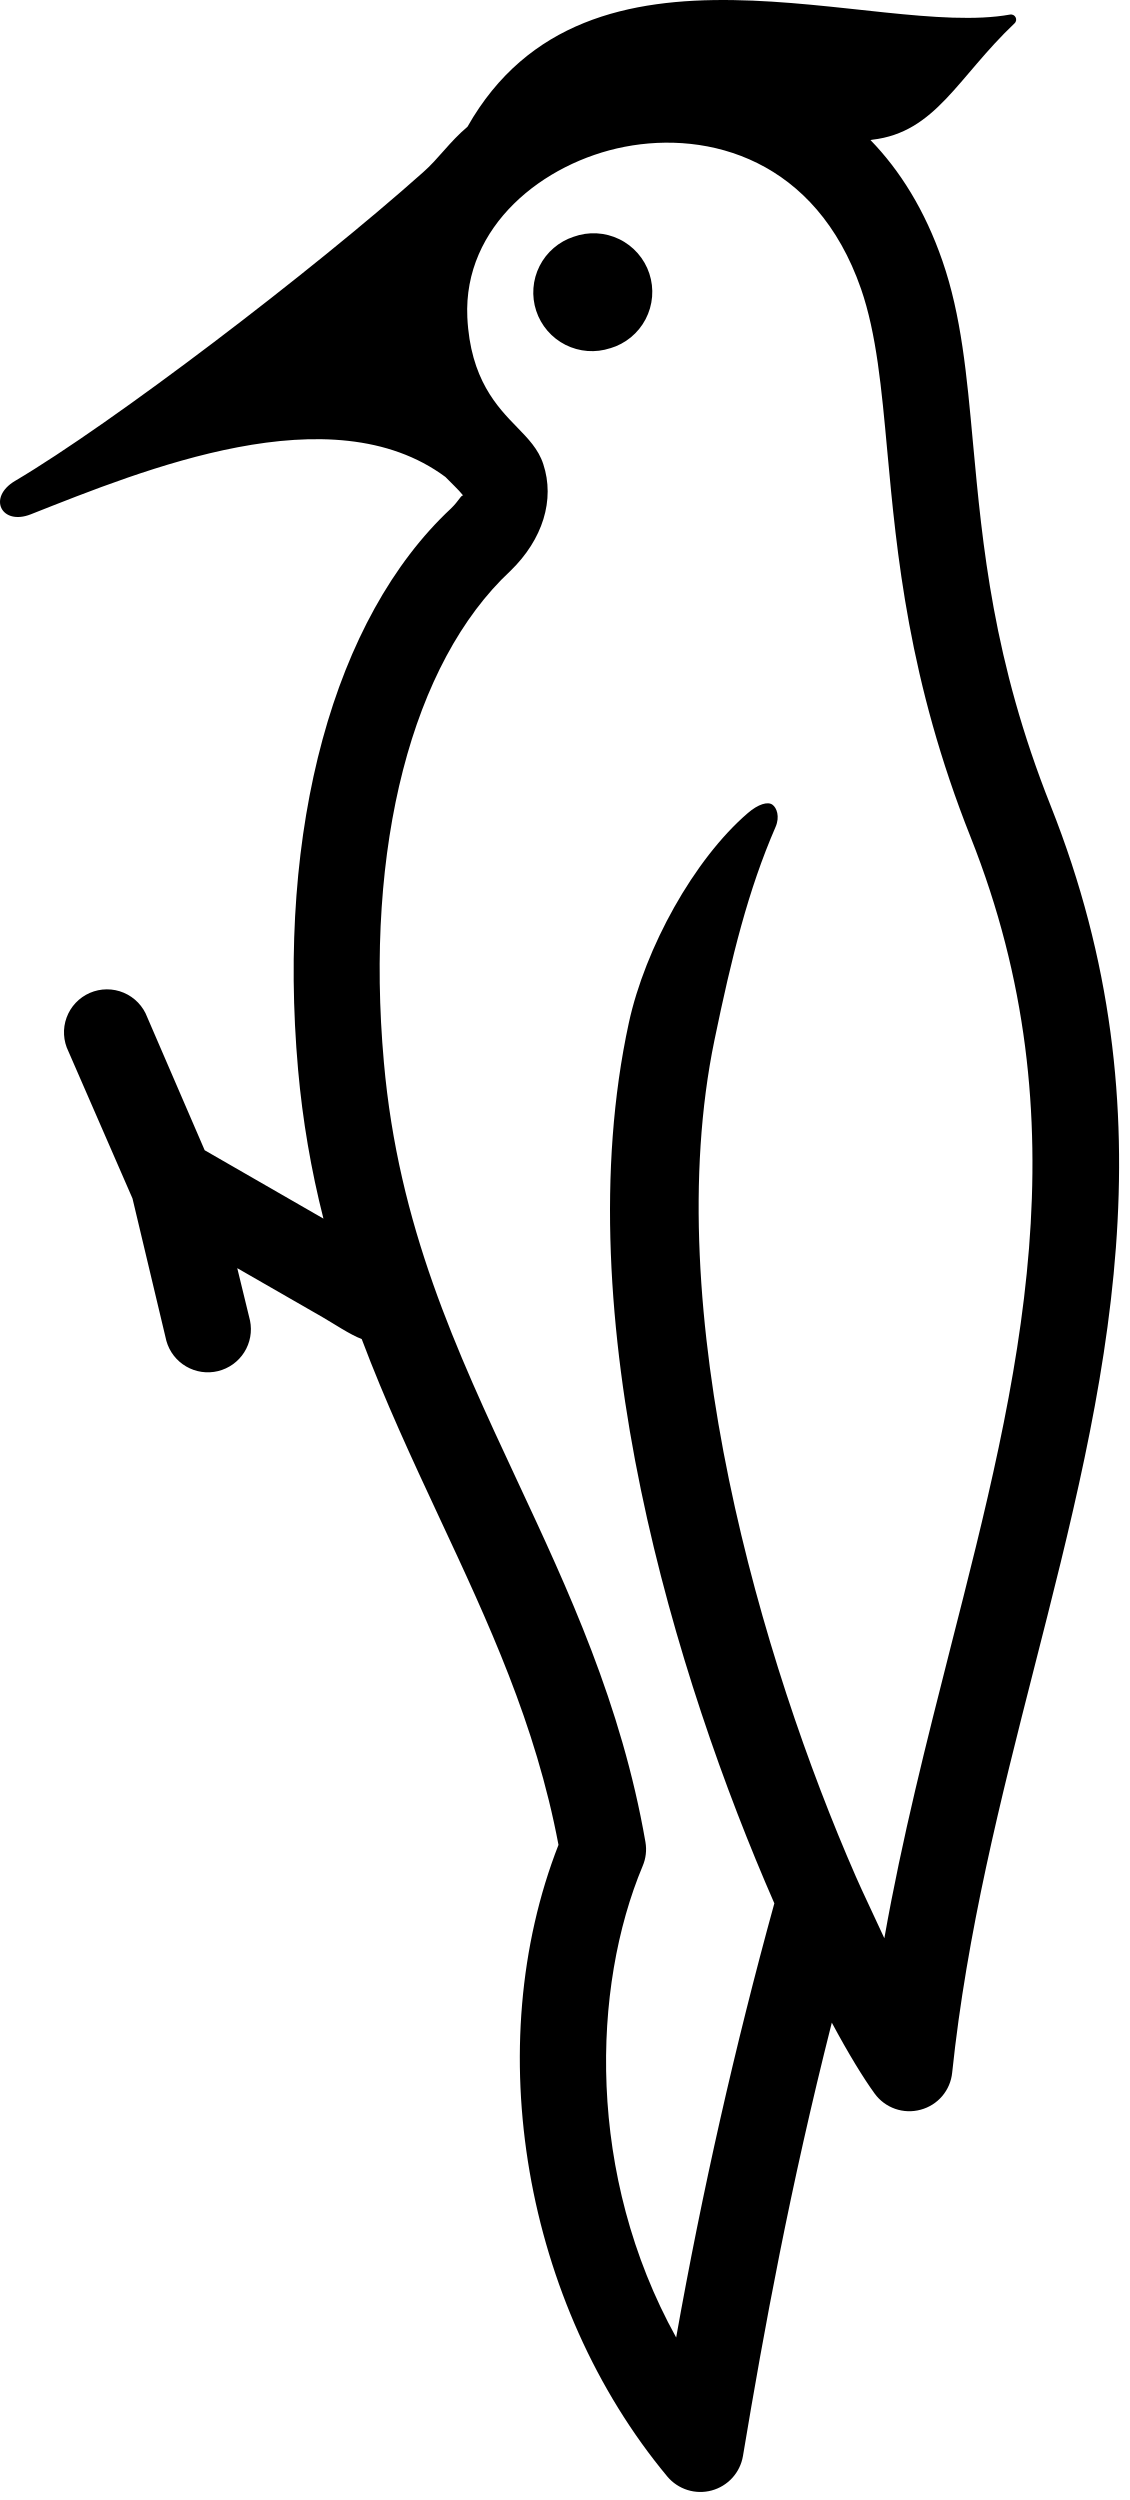
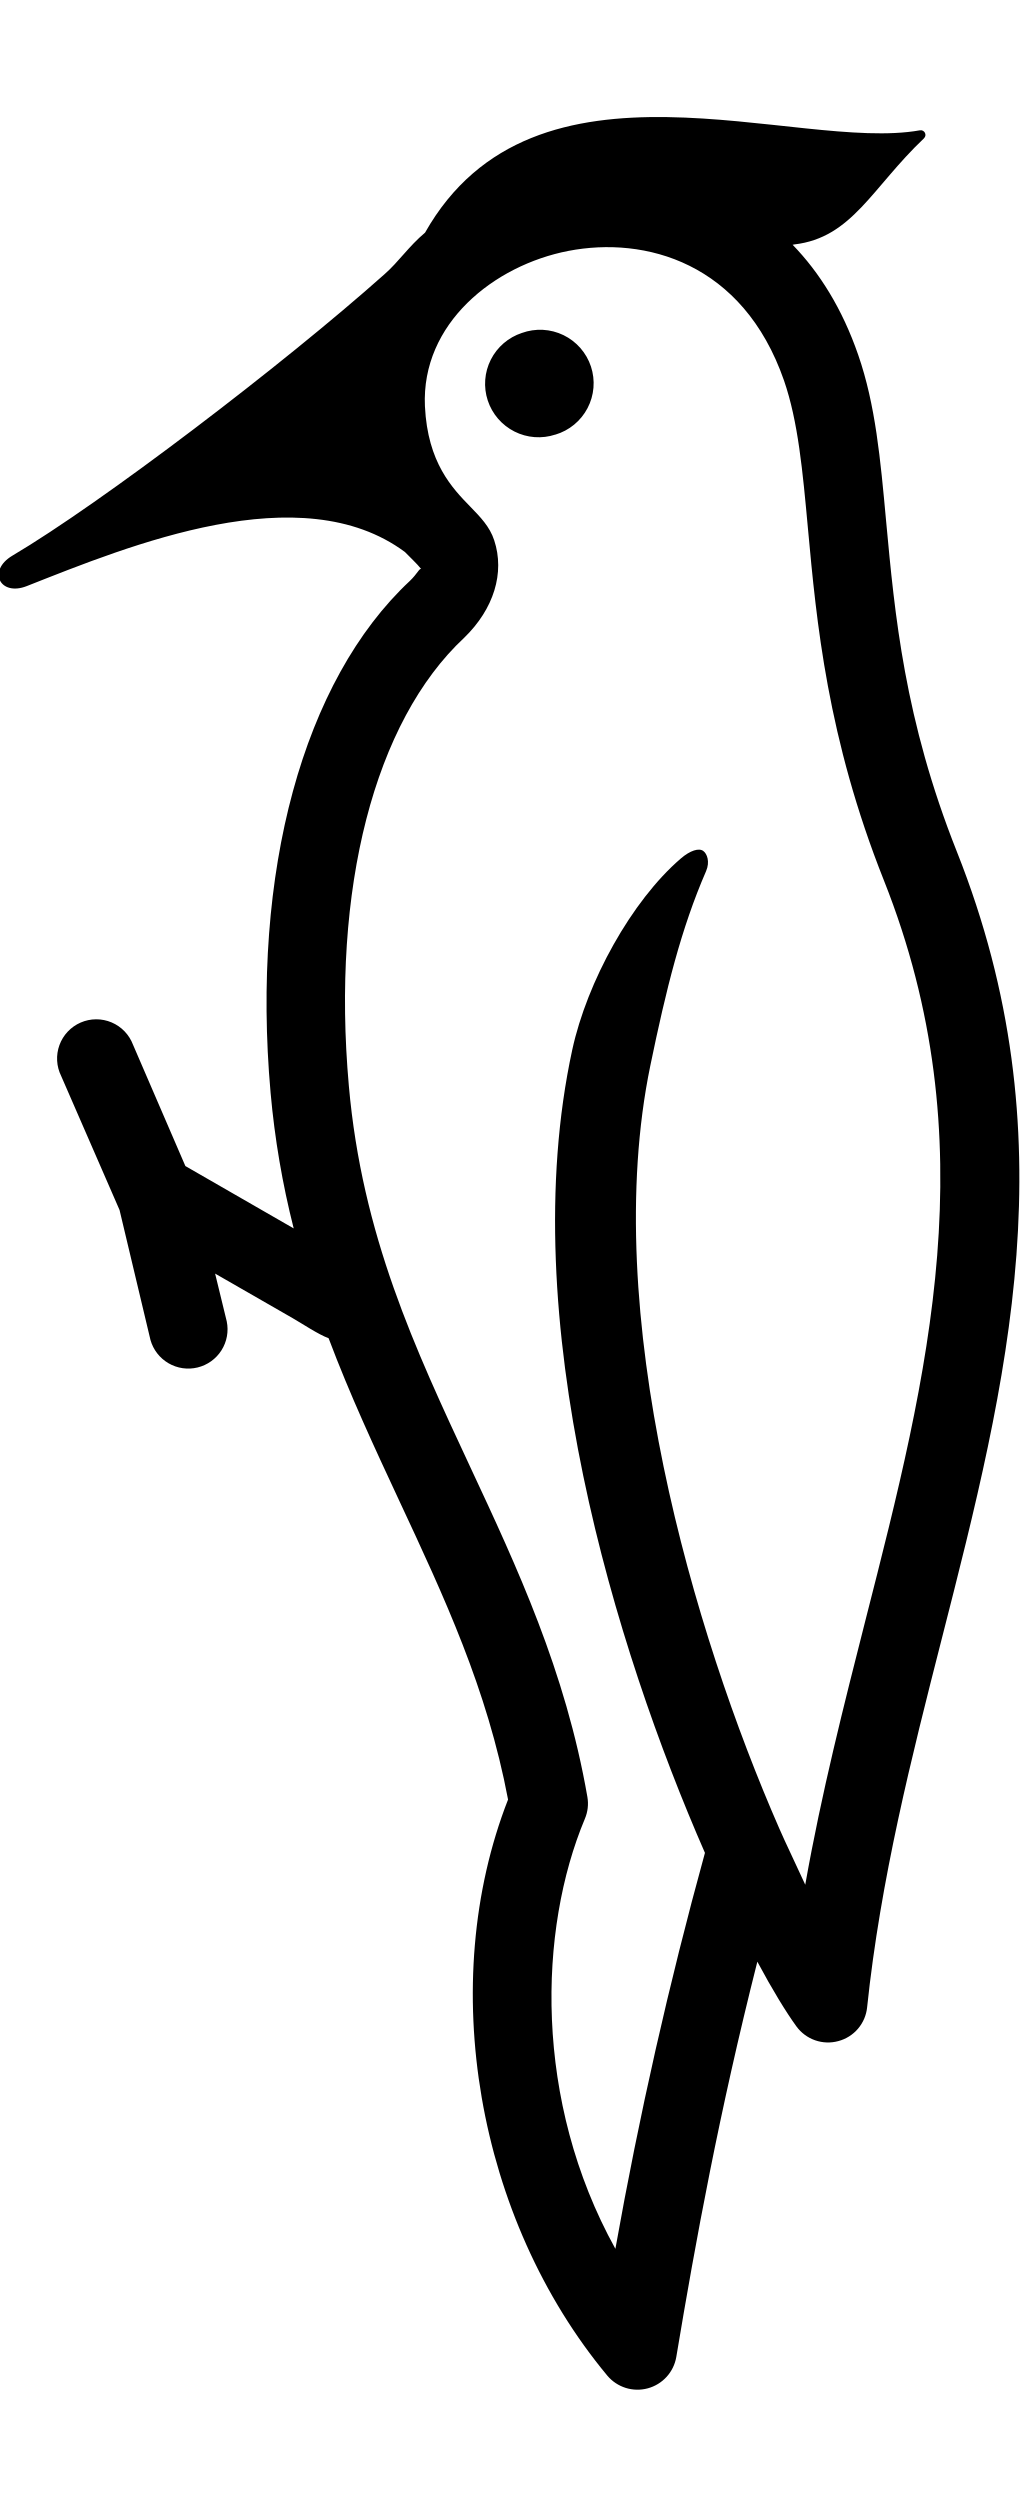
- <svg xmlns="http://www.w3.org/2000/svg" viewBox="0 0 103 228" fill="none">
-   <path d="M92.529 2.125C87.316 7.07 85.338 12.07 79.552 12.743L79.388 12.774C82.061 15.529 84.343 19.147 85.947 23.788C87.675 28.77 88.165 34.175 88.738 40.42C89.602 49.72 90.561 60.256 95.811 73.461C107.111 101.906 100.902 126.325 94.302 152.175C91.284 164.011 88.175 176.252 86.838 189.025C86.76 189.814 86.443 190.561 85.929 191.166C85.414 191.77 84.728 192.203 83.961 192.406C83.196 192.616 82.385 192.587 81.637 192.325C80.888 192.063 80.237 191.579 79.77 190.938C78.738 189.515 77.388 187.315 75.861 184.465C72.043 199.57 69.702 212.329 67.756 223.997C67.629 224.737 67.293 225.426 66.788 225.981C66.282 226.536 65.629 226.935 64.904 227.131C64.179 227.327 63.413 227.312 62.697 227.087C61.981 226.861 61.343 226.436 60.861 225.861C47.77 210.12 43.756 186.606 50.934 168.252C48.847 157.193 44.561 148.025 40.034 138.329C37.597 133.102 35.125 127.793 32.988 122.12C31.952 121.738 30.402 120.693 29.397 120.115L21.638 115.656L22.802 120.438C23.007 121.435 22.817 122.472 22.272 123.331C21.728 124.19 20.871 124.804 19.883 125.045C18.895 125.285 17.851 125.133 16.973 124.619C16.095 124.106 15.45 123.272 15.175 122.293L12.084 109.302L6.243 95.893C6.007 95.416 5.87 94.897 5.841 94.366C5.811 93.835 5.89 93.303 6.073 92.804C6.255 92.305 6.537 91.847 6.902 91.46C7.267 91.073 7.706 90.764 8.194 90.552C8.682 90.341 9.207 90.23 9.739 90.228C10.271 90.225 10.798 90.331 11.287 90.538C11.777 90.746 12.219 91.05 12.588 91.434C12.956 91.818 13.242 92.272 13.429 92.77L18.666 104.902L29.497 111.138C28.368 106.69 27.596 102.159 27.188 97.588C25.225 75.497 30.452 56.343 41.125 46.379C41.865 45.665 42.07 45.102 42.247 45.197C41.816 44.652 41.115 44.015 40.62 43.497C30.243 35.802 13.134 42.829 2.806 46.906C0.129 47.961 -1.175 45.374 1.37 43.861C10.234 38.62 28.406 24.788 38.588 15.711C40.011 14.461 40.984 12.952 42.634 11.561C53.611 -7.825 79.761 3.547 92.111 1.329C92.575 1.247 92.865 1.797 92.529 2.125V2.125ZM42.62 28.938C42.893 34.584 45.361 37.12 47.166 38.974C48.152 39.993 49.102 40.956 49.547 42.329C50.62 45.575 49.511 49.193 46.547 52.07C37.575 60.434 33.252 77.193 35.011 96.888C36.334 111.834 41.593 123.084 47.152 135.002C51.838 145.034 56.679 155.406 58.865 167.997C58.993 168.734 58.904 169.492 58.611 170.179C53.975 181.243 53.452 198.347 61.666 213.179C64.038 199.85 67.026 186.637 70.62 173.584C61.693 153.184 51.516 120.175 57.352 93.275C58.829 86.47 63.279 78.384 68.202 74.152C69.147 73.334 70.029 73.075 70.452 73.393C70.834 73.665 71.138 74.475 70.734 75.411C68.234 81.165 66.738 87.225 65.161 94.847C60.047 119.588 69.506 151.62 78.047 171.129L78.575 172.306L80.652 176.77C82.27 167.615 84.516 158.815 86.697 150.225C92.97 125.652 98.879 102.429 88.52 76.343C82.852 62.084 81.779 50.47 80.92 41.134C80.393 35.393 79.938 30.429 78.529 26.352C74.415 14.511 64.611 11.906 56.965 13.388C49.547 14.825 42.238 20.629 42.62 28.934V28.938ZM55.656 31.756C54.989 31.976 54.285 32.062 53.584 32.01C52.884 31.957 52.2 31.767 51.573 31.451C50.946 31.134 50.387 30.697 49.929 30.165C49.471 29.632 49.122 29.015 48.902 28.347C48.682 27.68 48.596 26.976 48.649 26.275C48.701 25.575 48.891 24.891 49.208 24.264C49.524 23.637 49.961 23.078 50.494 22.62C51.026 22.161 51.644 21.812 52.311 21.593C52.985 21.349 53.7 21.242 54.416 21.28C55.132 21.318 55.832 21.499 56.477 21.812C57.121 22.125 57.696 22.565 58.167 23.105C58.639 23.644 58.997 24.273 59.221 24.954C59.445 25.634 59.53 26.353 59.471 27.067C59.412 27.781 59.21 28.476 58.878 29.111C58.546 29.746 58.089 30.307 57.536 30.763C56.983 31.218 56.343 31.557 55.656 31.761V31.756Z" fill="black" />
+ <svg xmlns="http://www.w3.org/2000/svg" viewBox="0 0 103 250" fill="none" version="1.1" id="svg1">
+   <defs id="defs1" />
+   <path d="m 92.403,13.827 c -5.214,4.945 -7.191,9.945 -12.977,10.618 l -0.164,0.032 c 2.673,2.755 4.955,6.373 6.559,11.014 1.727,4.982 2.218,10.386 2.791,16.632 0.864,9.3 1.823,19.836 7.073,33.041 11.3,28.445 5.091,52.864 -1.509,78.714 -3.018,11.836 -6.127,24.077 -7.464,36.85 -0.078,0.789 -0.396,1.536 -0.91,2.141 -0.514,0.604 -1.201,1.037 -1.968,1.24 -0.765,0.21 -1.576,0.181 -2.324,-0.081 -0.749,-0.262 -1.4,-0.746 -1.867,-1.387 -1.032,-1.423 -2.382,-3.623 -3.909,-6.473 -3.818,15.105 -6.159,27.864 -8.105,39.532 -0.127,0.74 -0.463,1.429 -0.969,1.984 -0.505,0.555 -1.159,0.954 -1.884,1.15 -0.725,0.196 -1.491,0.181 -2.207,-0.044 -0.716,-0.226 -1.353,-0.651 -1.836,-1.226 -13.091,-15.741 -17.105,-39.255 -9.927,-57.609 -2.086,-11.059 -6.373,-20.227 -10.9,-29.923 -2.436,-5.227 -4.909,-10.536 -7.045,-16.209 -1.036,-0.382 -2.586,-1.427 -3.591,-2.005 l -7.759,-4.459 1.164,4.782 c 0.205,0.997 0.015,2.034 -0.53,2.893 -0.544,0.859 -1.401,1.473 -2.389,1.714 -0.988,0.24 -2.031,0.088 -2.91,-0.426 -0.878,-0.513 -1.523,-1.347 -1.799,-2.326 l -3.091,-12.991 -5.841,-13.409 c -0.236,-0.476 -0.373,-0.996 -0.402,-1.527 -0.029,-0.531 0.05,-1.062 0.232,-1.562 0.182,-0.499 0.465,-0.957 0.829,-1.344 0.365,-0.387 0.804,-0.696 1.292,-0.908 0.488,-0.212 1.013,-0.322 1.545,-0.325 0.532,-0.002 1.058,0.103 1.548,0.311 0.49,0.207 0.932,0.512 1.3,0.896 0.368,0.384 0.654,0.838 0.842,1.336 l 5.236,12.132 10.832,6.236 c -1.129,-4.448 -1.901,-8.979 -2.309,-13.55 -1.964,-22.091 3.264,-41.246 13.936,-51.209 0.741,-0.714 0.946,-1.277 1.123,-1.182 -0.432,-0.545 -1.132,-1.182 -1.627,-1.7 -10.377,-7.696 -27.486,-0.668 -37.814,3.409 -2.677,1.055 -3.982,-1.532 -1.436,-3.045 8.864,-5.241 27.036,-19.073 37.218,-28.15 1.423,-1.25 2.395,-2.759 4.045,-4.15 10.977,-19.386 37.127,-8.014 49.477,-10.232 0.464,-0.082 0.754,0.468 0.418,0.795 z m -49.909,26.814 c 0.273,5.645 2.741,8.182 4.545,10.036 0.986,1.018 1.936,1.982 2.382,3.355 1.073,3.245 -0.036,6.864 -3,9.741 -8.973,8.364 -13.296,25.123 -11.536,44.818 1.323,14.946 6.582,26.196 12.141,38.114 4.686,10.032 9.527,20.404 11.714,32.995 0.127,0.737 0.039,1.495 -0.255,2.182 -4.636,11.064 -5.159,28.168 3.054,43 2.373,-13.329 5.361,-26.542 8.955,-39.595 -8.927,-20.4 -19.105,-53.409 -13.268,-80.309 1.477,-6.805 5.927,-14.891 10.85,-19.123 0.946,-0.818 1.827,-1.077 2.25,-0.759 0.382,0.273 0.686,1.082 0.282,2.018 -2.5,5.755 -3.995,11.814 -5.573,19.436 -5.114,24.741 4.345,56.773 12.886,76.282 l 0.527,1.177 2.077,4.464 c 1.618,-9.155 3.864,-17.955 6.045,-26.545 6.273,-24.573 12.182,-47.796 1.823,-73.882 -5.668,-14.259 -6.741,-25.873 -7.6,-35.209 -0.527,-5.741 -0.982,-10.704 -2.391,-14.782 -4.114,-11.841 -13.918,-14.445 -21.564,-12.964 -7.418,1.436 -14.727,7.241 -14.345,15.545 z m 13.036,2.818 c -0.667,0.22 -1.371,0.306 -2.072,0.253 -0.701,-0.052 -1.384,-0.242 -2.011,-0.559 -0.627,-0.317 -1.186,-0.754 -1.644,-1.286 -0.458,-0.532 -0.807,-1.15 -1.027,-1.817 -0.22,-0.667 -0.306,-1.371 -0.253,-2.072 0.052,-0.701 0.242,-1.384 0.559,-2.011 0.317,-0.627 0.754,-1.186 1.286,-1.644 0.532,-0.458 1.15,-0.807 1.817,-1.027 0.674,-0.244 1.389,-0.35 2.105,-0.313 0.716,0.038 1.416,0.219 2.061,0.532 0.644,0.313 1.219,0.753 1.691,1.293 0.471,0.54 0.83,1.168 1.054,1.849 0.224,0.681 0.309,1.399 0.25,2.113 -0.059,0.714 -0.26,1.409 -0.593,2.044 -0.332,0.635 -0.789,1.196 -1.342,1.652 -0.553,0.455 -1.192,0.795 -1.879,0.998 z" fill="#000000" id="path1" />
</svg>
